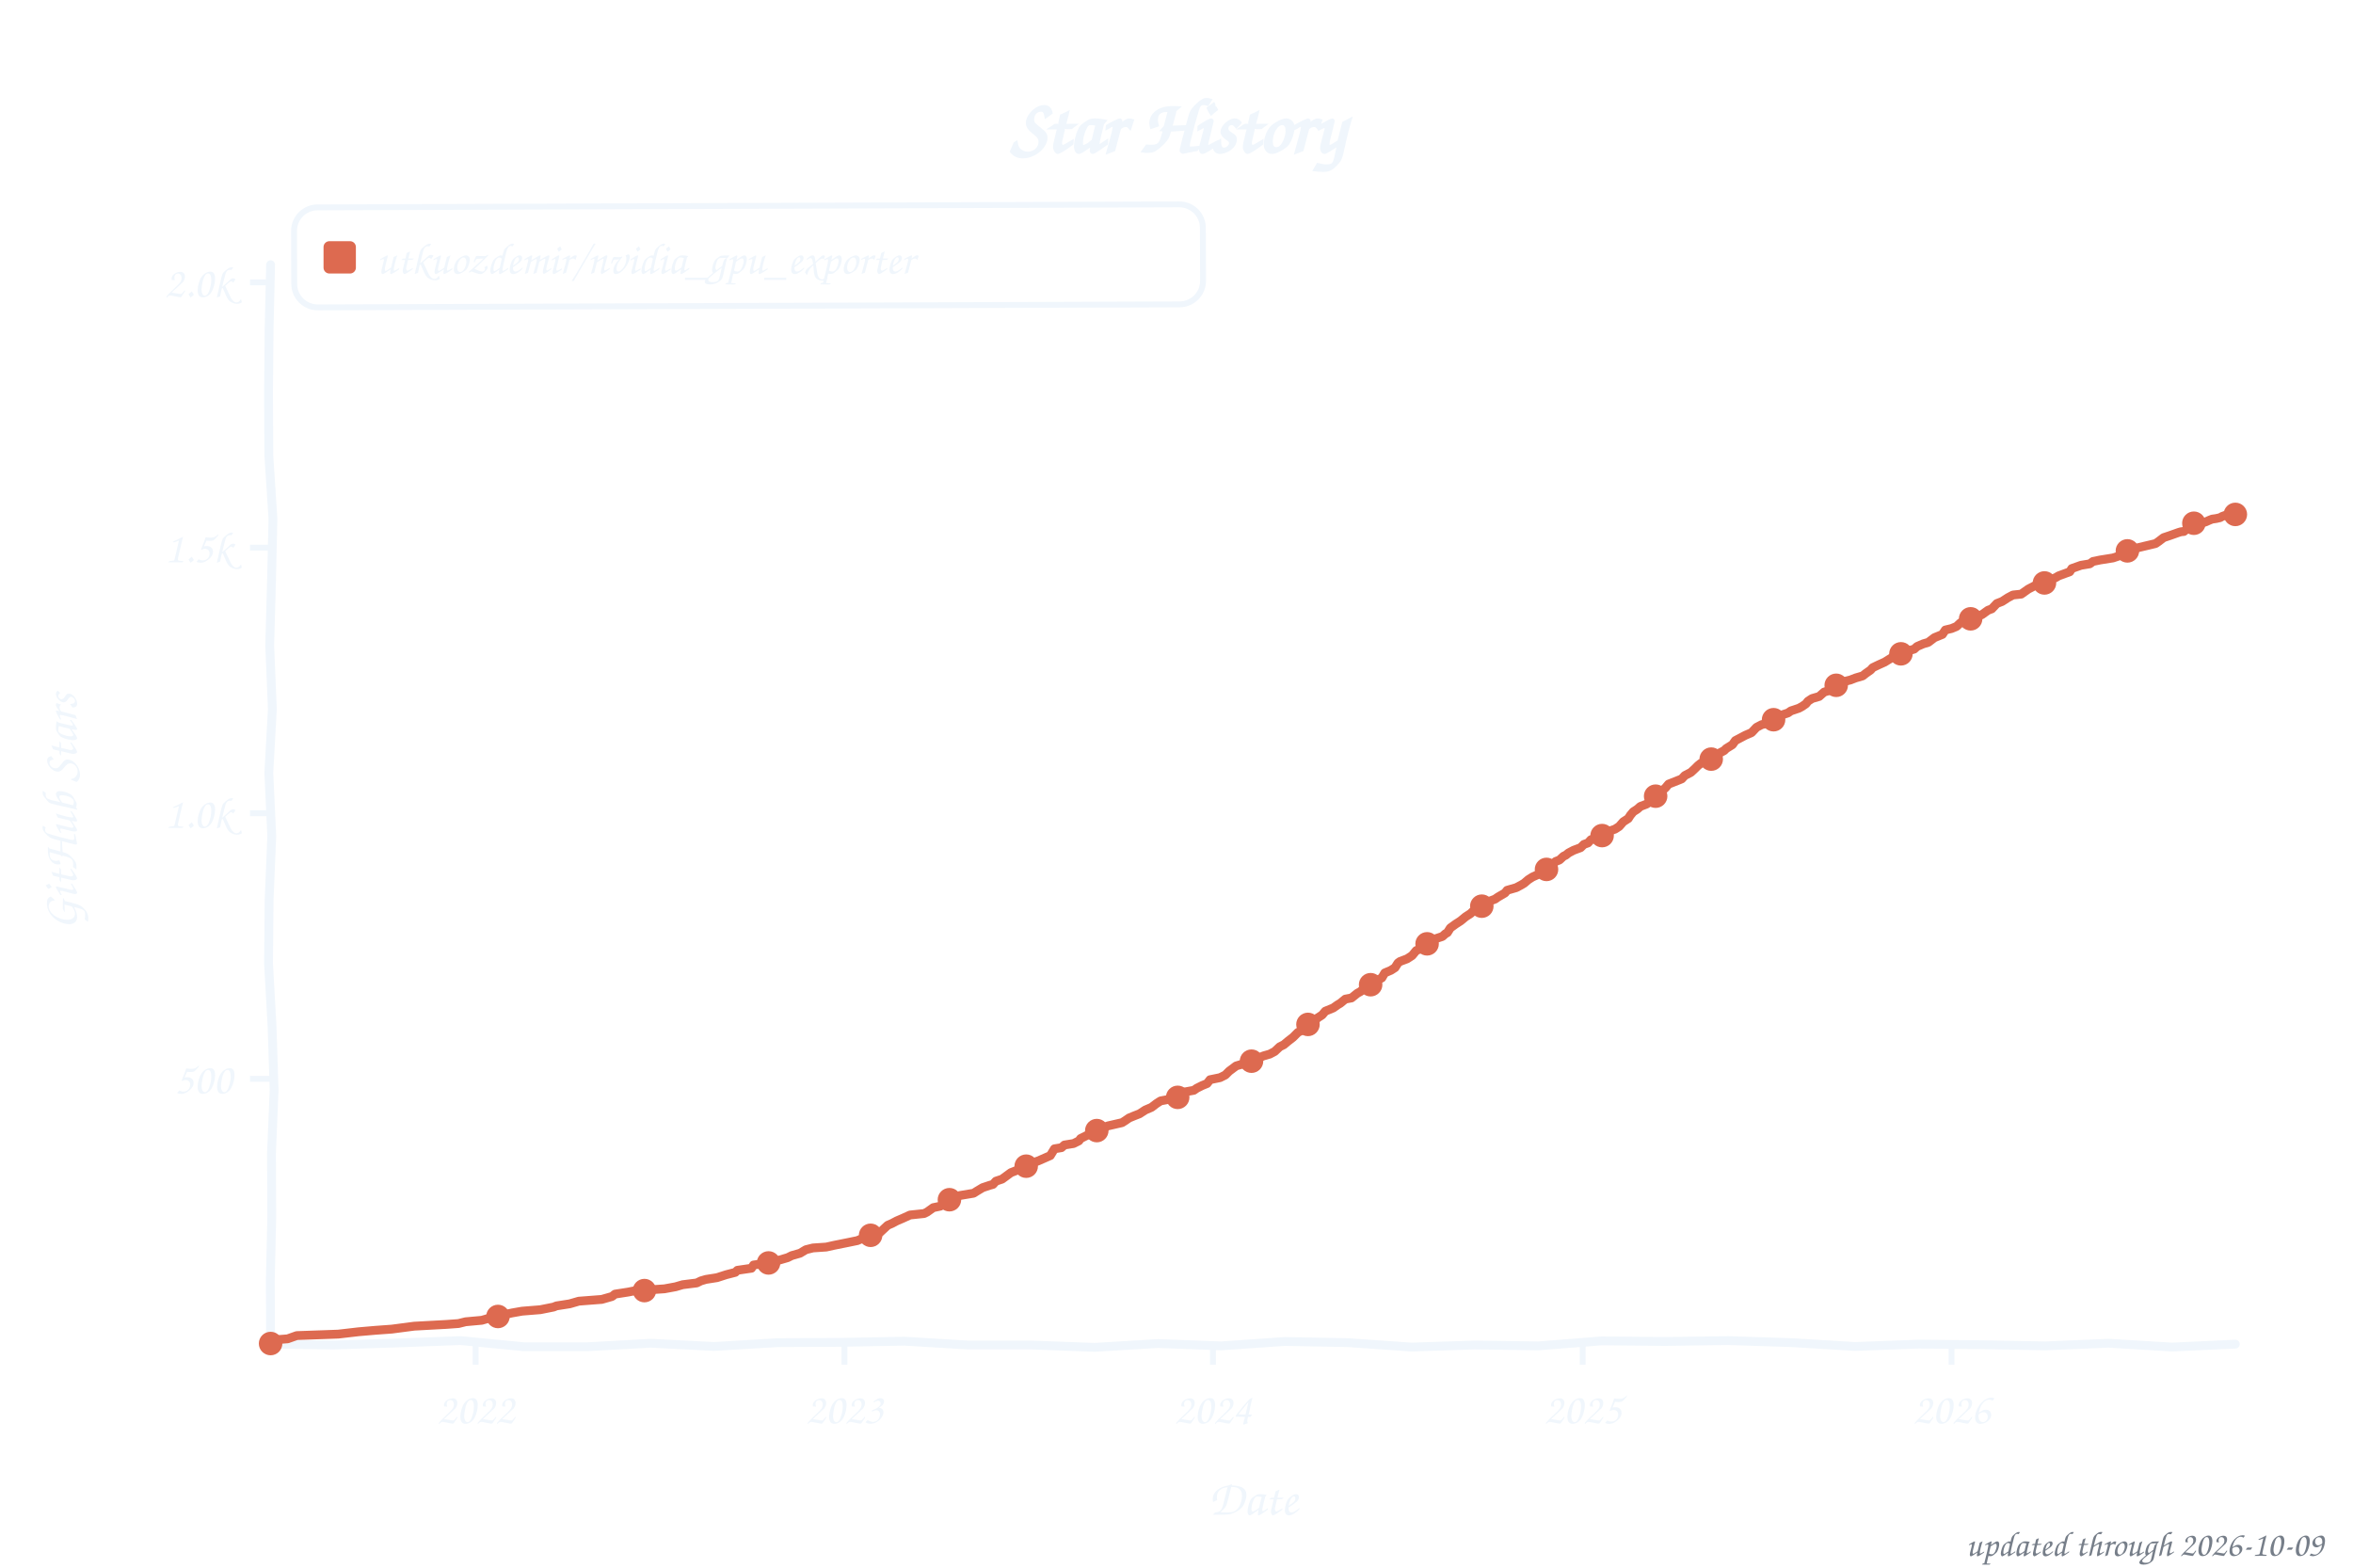
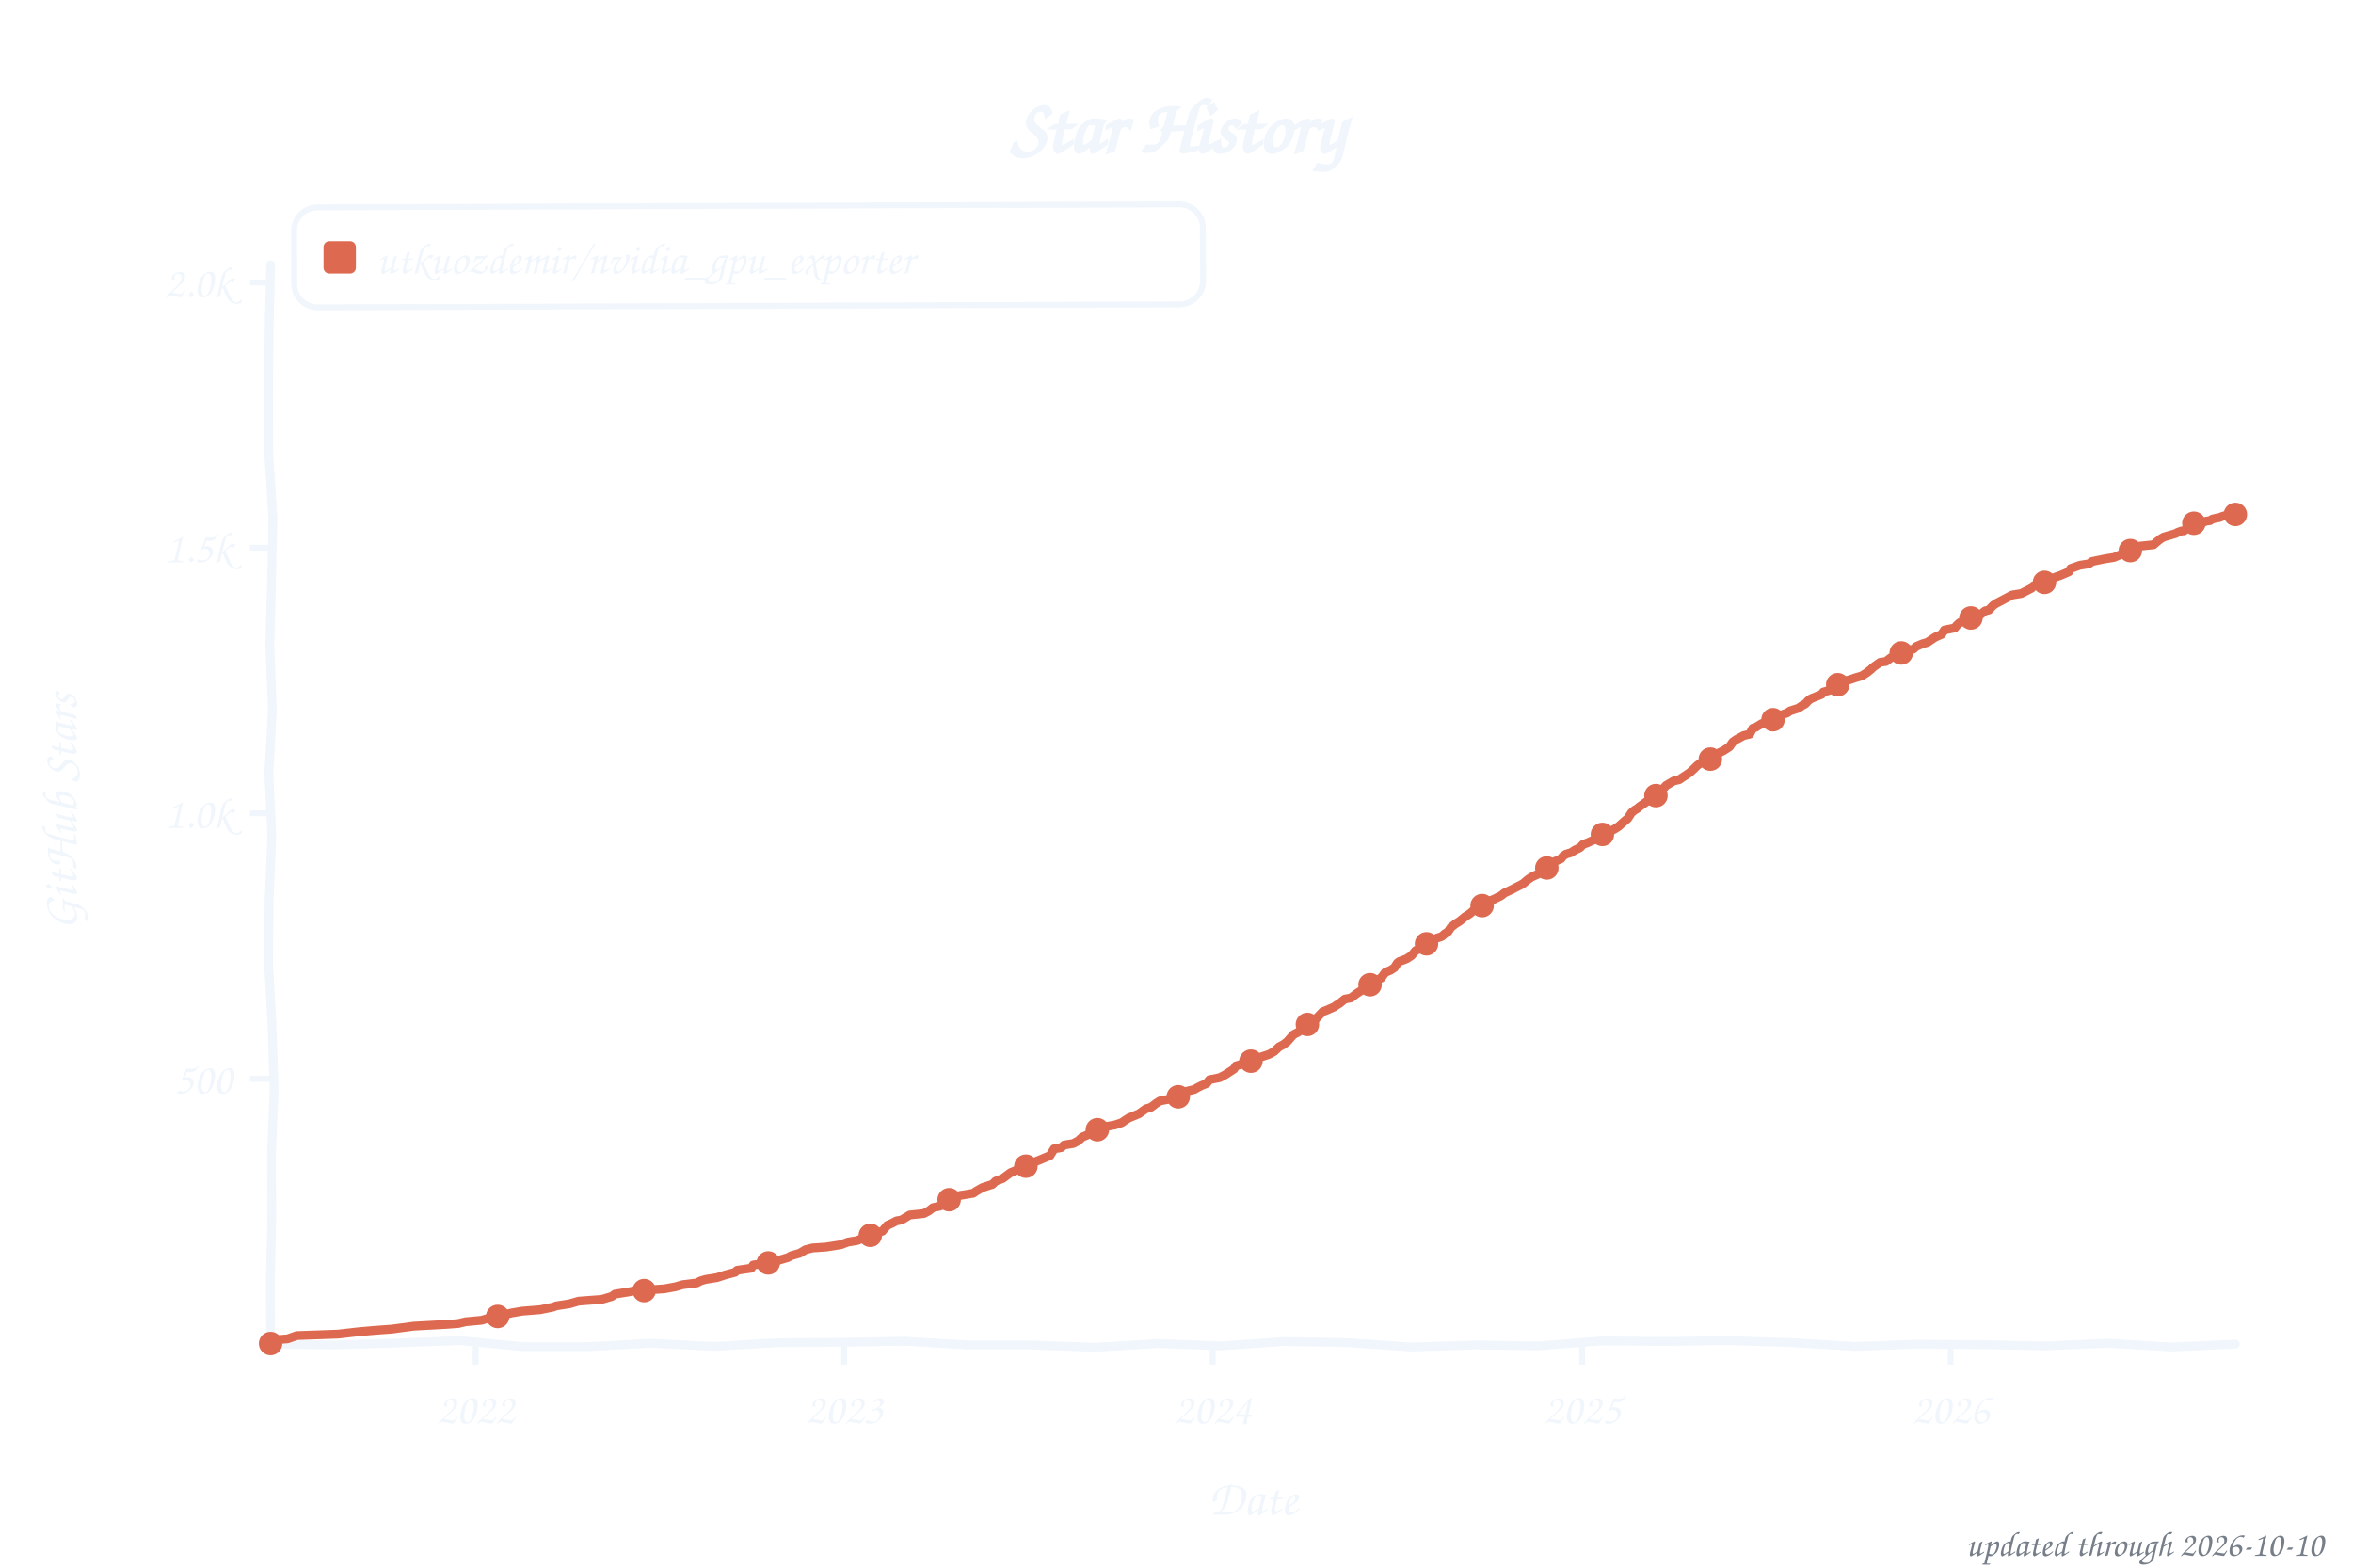
<svg xmlns="http://www.w3.org/2000/svg" width="800" height="533" viewBox="0 0 800 533" role="img" aria-label="Star history of utkuozdemir/nvidia_gpu_exporter">
  <style>text{font-family:"Comic Sans MS","Chalkboard SE","Comic Neue","Marker Felt",cursive}</style>
  <text x="400" y="52" font-size="26" font-weight="bold" text-anchor="middle" fill="#f0f6fc">Star History</text>
  <rect x="100" y="70" width="309" height="34" rx="8" fill="none" stroke="#f0f6fc" stroke-width="2" transform="rotate(-0.20 254 87)" />
  <rect x="110" y="82" width="11" height="11" rx="2" fill="#dd6a50" />
  <text x="128" y="93" font-size="15" fill="#f0f6fc" textLength="270" lengthAdjust="spacingAndGlyphs">utkuozdemir/nvidia_gpu_exporter</text>
  <line x1="85" y1="366.8" x2="92" y2="366.8" stroke="#f0f6fc" stroke-width="2" />
  <text x="79" y="371.8" font-size="15" text-anchor="end" fill="#f0f6fc">500</text>
  <line x1="85" y1="276.5" x2="92" y2="276.5" stroke="#f0f6fc" stroke-width="2" />
  <text x="79" y="281.5" font-size="15" text-anchor="end" fill="#f0f6fc">1.0k</text>
  <line x1="85" y1="186.2" x2="92" y2="186.2" stroke="#f0f6fc" stroke-width="2" />
  <text x="79" y="191.2" font-size="15" text-anchor="end" fill="#f0f6fc">1.5k</text>
  <line x1="85" y1="96.0" x2="92" y2="96.0" stroke="#f0f6fc" stroke-width="2" />
  <text x="79" y="101.0" font-size="15" text-anchor="end" fill="#f0f6fc">2.0k</text>
  <line x1="161.7" y1="457" x2="161.7" y2="464" stroke="#f0f6fc" stroke-width="2" />
  <text x="161.7" y="484" font-size="15" text-anchor="middle" fill="#f0f6fc">2022</text>
-   <line x1="287.1" y1="457" x2="287.1" y2="464" stroke="#f0f6fc" stroke-width="2" />
-   <text x="287.1" y="484" font-size="15" text-anchor="middle" fill="#f0f6fc">2023</text>
-   <line x1="412.4" y1="457" x2="412.4" y2="464" stroke="#f0f6fc" stroke-width="2" />
-   <text x="412.4" y="484" font-size="15" text-anchor="middle" fill="#f0f6fc">2024</text>
-   <line x1="538.1" y1="457" x2="538.1" y2="464" stroke="#f0f6fc" stroke-width="2" />
-   <text x="538.1" y="484" font-size="15" text-anchor="middle" fill="#f0f6fc">2025</text>
-   <line x1="663.5" y1="457" x2="663.5" y2="464" stroke="#f0f6fc" stroke-width="2" />
-   <text x="663.5" y="484" font-size="15" text-anchor="middle" fill="#f0f6fc">2026</text>
+   <line x1="287.0" y1="457" x2="287.0" y2="464" stroke="#f0f6fc" stroke-width="2" />
+   <text x="287.0" y="484" font-size="15" text-anchor="middle" fill="#f0f6fc">2023</text>
+   <line x1="412.3" y1="457" x2="412.3" y2="464" stroke="#f0f6fc" stroke-width="2" />
+   <text x="412.3" y="484" font-size="15" text-anchor="middle" fill="#f0f6fc">2024</text>
+   <line x1="537.9" y1="457" x2="537.9" y2="464" stroke="#f0f6fc" stroke-width="2" />
+   <text x="537.9" y="484" font-size="15" text-anchor="middle" fill="#f0f6fc">2025</text>
+   <line x1="663.2" y1="457" x2="663.2" y2="464" stroke="#f0f6fc" stroke-width="2" />
+   <text x="663.2" y="484" font-size="15" text-anchor="middle" fill="#f0f6fc">2026</text>
  <text x="426" y="515" font-size="17" text-anchor="middle" fill="#f0f6fc">Date</text>
  <text x="26" y="276" font-size="17" text-anchor="middle" fill="#f0f6fc" transform="rotate(-90 26 276)">GitHub Stars</text>
  <path d="M 92.0,90.0 L 91.5,111.6 L 91.3,133.2 L 91.4,154.8 L 92.8,176.4 L 92.3,197.9 L 91.7,219.5 L 92.6,241.1 L 91.4,262.7 L 92.4,284.3 L 91.5,305.9 L 91.3,327.5 L 92.5,349.1 L 93.2,370.6 L 92.3,392.2 L 92.4,413.8 L 91.9,435.4 L 92.0,457.0 L 113.5,457.3 L 135.1,456.6 L 156.6,455.8 L 178.2,457.9 L 199.7,457.9 L 221.3,456.7 L 242.8,457.8 L 264.4,456.5 L 285.9,456.4 L 307.5,456.0 L 329.0,457.3 L 350.6,457.3 L 372.1,458.1 L 393.7,456.8 L 415.2,457.6 L 436.8,456.1 L 458.3,456.5 L 479.9,458.0 L 501.4,457.3 L 523.0,457.6 L 544.5,455.9 L 566.1,456.1 L 587.6,455.8 L 609.2,456.5 L 630.7,457.8 L 652.3,457.0 L 673.8,457.2 L 695.4,457.6 L 716.9,456.7 L 738.5,458.0 L 760.0,457.0" fill="none" stroke="#f0f6fc" stroke-width="3" stroke-linecap="round" stroke-linejoin="round" />
-   <path d="M 92.0,456.8 L 92.7,455.6 L 97.8,455.2 L 100.9,454.1 L 115.0,453.6 L 121.9,452.8 L 127.7,452.3 L 133.2,451.9 L 140.8,450.9 L 151.8,450.3 L 155.9,450.0 L 158.3,449.4 L 163.8,448.9 L 167.6,447.8 L 172.7,446.7 L 174.1,446.4 L 177.5,445.8 L 183.7,445.3 L 188.2,444.4 L 189.2,444.0 L 193.7,443.3 L 196.8,442.4 L 204.6,441.8 L 208.1,440.8 L 209.1,440.0 L 213.6,439.3 L 215.6,438.9 L 225.9,438.2 L 229.7,437.5 L 232.1,436.8 L 236.9,436.2 L 238.3,435.5 L 240.0,435.0 L 243.8,434.4 L 246.9,433.4 L 250.0,432.6 L 250.7,431.9 L 255.5,431.2 L 256.2,430.1 L 261.3,429.4 L 263.7,428.8 L 267.8,427.6 L 269.2,426.9 L 272.0,426.1 L 274.0,424.9 L 276.4,424.3 L 280.9,424.0 L 283.6,423.4 L 288.1,422.5 L 291.5,421.8 L 293.6,420.9 L 295.7,420.4 L 297.0,419.8 L 299.1,419.1 L 301.8,416.6 L 303.2,416.0 L 304.9,415.1 L 307.0,414.2 L 309.4,413.1 L 314.2,412.6 L 315.2,412.1 L 317.3,410.6 L 319.7,410.1 L 321.1,409.0 L 322.8,407.9 L 324.5,407.5 L 326.2,406.5 L 331.0,405.7 L 332.1,405.0 L 334.1,403.8 L 336.5,403.0 L 337.6,402.7 L 338.6,401.6 L 340.7,400.9 L 343.7,398.7 L 345.5,398.0 L 346.8,397.3 L 348.9,396.5 L 351.0,395.4 L 353.0,394.7 L 357.1,392.9 L 358.5,390.6 L 360.9,390.2 L 361.9,389.3 L 365.0,388.8 L 366.8,387.9 L 367.4,387.1 L 369.8,385.9 L 370.5,385.3 L 372.6,384.6 L 373.3,384.1 L 375.7,383.2 L 376.7,382.8 L 381.5,381.7 L 382.6,381.0 L 383.9,380.1 L 385.6,379.4 L 387.4,378.7 L 389.4,377.4 L 391.5,376.5 L 393.2,375.2 L 394.6,374.3 L 399.4,373.4 L 401.1,372.5 L 402.1,371.4 L 405.9,370.7 L 406.9,370.0 L 408.7,369.1 L 410.4,368.4 L 411.4,367.1 L 414.8,366.4 L 416.6,365.5 L 417.9,364.2 L 420.3,362.4 L 424.1,361.3 L 424.8,361.0 L 426.5,360.4 L 427.9,359.7 L 429.6,359.0 L 431.7,358.4 L 433.4,357.5 L 435.1,355.9 L 436.5,355.2 L 437.8,354.1 L 439.6,352.7 L 441.3,351.0 L 442.3,350.5 L 443.7,349.2 L 444.7,348.3 L 446.8,347.6 L 447.8,346.2 L 449.5,345.1 L 450.6,343.8 L 453.3,342.7 L 454.7,341.7 L 455.7,341.1 L 457.4,339.7 L 459.5,339.3 L 461.5,337.7 L 462.6,337.1 L 464.0,335.7 L 466.7,333.7 L 468.4,333.2 L 469.8,332.5 L 470.8,330.8 L 472.9,329.9 L 474.3,329.0 L 475.3,327.4 L 476.0,326.9 L 478.4,326.0 L 480.1,324.9 L 481.5,323.2 L 483.2,322.5 L 484.2,321.6 L 486.3,320.2 L 488.3,319.1 L 490.4,318.4 L 491.4,317.5 L 492.1,317.1 L 493.1,315.5 L 494.9,314.2 L 496.6,313.1 L 498.3,311.7 L 500.0,310.6 L 500.7,309.9 L 502.1,309.2 L 502.8,308.3 L 506.2,306.5 L 508.3,305.7 L 509.3,305.0 L 511.7,303.6 L 512.4,302.7 L 515.5,301.8 L 517.2,300.9 L 518.2,300.3 L 519.6,299.1 L 521.0,298.2 L 523.0,297.3 L 524.1,296.5 L 526.1,295.1 L 527.8,294.0 L 528.9,292.9 L 530.2,292.4 L 531.6,291.1 L 532.3,290.8 L 533.3,290.0 L 535.0,289.1 L 537.4,288.2 L 538.5,287.1 L 539.9,286.6 L 540.9,285.5 L 543.6,284.6 L 545.0,283.7 L 546.0,283.0 L 549.1,281.9 L 550.5,281.0 L 551.9,279.4 L 553.6,278.3 L 554.3,277.2 L 555.3,276.0 L 556.7,275.1 L 557.7,274.2 L 559.8,273.4 L 561.8,272.0 L 562.9,270.7 L 563.5,270.4 L 564.9,269.1 L 566.3,267.8 L 567.3,266.6 L 571.1,265.1 L 571.8,264.8 L 572.8,263.7 L 574.9,262.6 L 576.3,261.3 L 577.3,260.3 L 578.3,259.5 L 580.7,258.8 L 581.8,258.1 L 582.8,257.4 L 584.5,256.1 L 586.2,255.2 L 586.9,254.5 L 589.0,253.2 L 590.0,251.8 L 591.7,250.9 L 593.4,250.0 L 595.5,249.1 L 597.2,247.3 L 598.9,246.4 L 602.4,245.5 L 603.0,244.7 L 605.8,243.1 L 607.9,242.4 L 608.9,241.7 L 611.6,240.8 L 612.7,240.2 L 614.0,239.3 L 614.7,238.4 L 616.1,237.5 L 618.5,236.8 L 620.2,235.3 L 621.9,234.8 L 623.7,234.1 L 625.4,232.1 L 627.1,231.7 L 629.1,231.2 L 630.9,230.5 L 633.3,229.8 L 634.3,229.0 L 636.0,227.8 L 636.7,227.0 L 638.8,226.0 L 640.8,225.1 L 643.2,223.6 L 644.6,223.1 L 646.0,222.5 L 647.0,221.8 L 650.8,220.7 L 651.8,219.8 L 653.9,218.9 L 655.6,218.4 L 657.7,216.8 L 660.4,215.7 L 661.4,214.2 L 663.5,213.7 L 665.2,213.0 L 666.6,211.7 L 669.0,210.8 L 670.0,210.4 L 672.4,209.5 L 673.8,209.0 L 675.9,207.5 L 677.2,207.0 L 678.9,205.2 L 680.7,204.5 L 682.7,203.2 L 684.4,202.3 L 687.2,202.0 L 689.6,200.3 L 691.7,199.2 L 694.4,198.7 L 696.1,197.6 L 697.1,197.1 L 698.9,196.4 L 699.9,195.8 L 703.7,194.4 L 704.4,193.3 L 707.5,192.2 L 710.5,191.7 L 711.6,190.9 L 714.0,190.4 L 718.4,189.7 L 720.2,189.1 L 723.3,187.3 L 725.0,187.0 L 727.0,186.2 L 730.8,185.3 L 732.9,184.8 L 733.9,184.1 L 735.6,182.8 L 737.7,182.1 L 740.8,181.0 L 741.5,180.8 L 742.5,180.7 L 743.9,179.6 L 744.9,179.0 L 745.9,177.9 L 746.9,177.6 L 748.0,177.2 L 749.4,177.6 L 750.0,177.4 L 751.1,176.9 L 752.1,176.5 L 753.5,176.3 L 754.8,176.0 L 755.5,175.6 L 756.6,175.2 L 757.9,174.9 L 758.6,174.5 L 760.0,174.9" fill="none" stroke="#dd6a50" stroke-width="3" stroke-linecap="round" stroke-linejoin="round" />
+   <path d="M 92.0,456.8 L 92.7,455.6 L 97.8,455.2 L 100.9,454.1 L 115.0,453.6 L 121.9,452.8 L 127.7,452.3 L 133.2,451.9 L 140.7,450.9 L 151.7,450.3 L 155.8,450.0 L 158.3,449.4 L 163.7,448.9 L 167.5,447.8 L 172.7,446.7 L 174.0,446.4 L 177.5,445.8 L 183.7,445.3 L 188.1,444.4 L 189.1,444.0 L 193.6,443.3 L 196.7,442.4 L 204.6,441.8 L 208.0,440.8 L 209.1,440.0 L 213.5,439.3 L 215.6,438.9 L 225.9,438.2 L 229.7,437.5 L 232.1,436.8 L 236.9,436.2 L 238.2,435.5 L 239.9,435.0 L 243.7,434.4 L 246.8,433.4 L 249.9,432.6 L 250.6,431.9 L 255.4,431.2 L 256.1,430.1 L 261.2,429.4 L 264.7,428.5 L 267.8,427.6 L 269.1,426.9 L 271.9,426.1 L 273.9,424.9 L 276.3,424.3 L 280.8,424.0 L 285.9,423.2 L 288.3,422.3 L 291.4,421.8 L 293.5,420.9 L 295.6,420.4 L 297.6,419.3 L 300.0,418.6 L 301.7,416.6 L 303.1,416.0 L 304.8,415.1 L 306.5,414.8 L 309.3,413.1 L 314.1,412.6 L 315.8,411.7 L 317.2,410.6 L 319.6,410.1 L 321.0,409.0 L 322.7,407.9 L 324.4,407.5 L 326.1,406.5 L 330.9,405.7 L 331.9,405.0 L 334.0,403.8 L 336.4,403.0 L 337.4,402.7 L 338.5,401.6 L 340.9,400.7 L 343.6,398.7 L 345.3,398.0 L 346.7,397.3 L 348.8,396.5 L 350.8,395.4 L 353.2,394.5 L 357.0,392.9 L 358.4,390.6 L 360.8,390.2 L 361.8,389.3 L 364.9,388.8 L 366.6,387.9 L 368.0,386.6 L 369.7,385.9 L 370.4,385.3 L 372.5,384.6 L 373.1,384.1 L 376.2,383.0 L 379.0,382.5 L 381.4,381.7 L 382.4,381.0 L 383.8,380.1 L 385.5,379.4 L 387.2,378.7 L 389.6,377.0 L 391.3,376.5 L 393.0,375.2 L 394.4,374.3 L 399.2,373.4 L 400.9,372.5 L 402.0,371.4 L 406.1,370.4 L 407.1,369.8 L 408.5,369.1 L 410.2,368.4 L 411.2,367.1 L 414.7,366.4 L 416.4,365.5 L 419.5,363.5 L 420.2,362.4 L 423.9,361.3 L 424.6,361.0 L 426.3,360.4 L 427.7,359.7 L 431.1,358.6 L 431.8,358.3 L 433.2,357.5 L 434.9,355.9 L 436.3,355.2 L 437.7,354.1 L 439.7,351.8 L 441.4,350.9 L 442.5,350.1 L 443.5,349.2 L 444.5,348.3 L 446.6,347.6 L 447.6,346.2 L 449.7,344.0 L 450.7,343.6 L 453.5,342.4 L 454.5,341.7 L 455.5,341.1 L 457.2,339.7 L 459.3,339.3 L 461.4,337.7 L 463.1,336.6 L 464.1,335.5 L 466.5,333.7 L 468.2,333.2 L 469.6,332.5 L 471.0,330.6 L 472.7,329.9 L 474.1,329.0 L 475.1,327.4 L 475.8,326.9 L 478.2,326.0 L 479.9,324.9 L 481.3,323.2 L 483.0,322.5 L 484.4,321.4 L 486.1,320.2 L 488.1,319.1 L 490.2,318.4 L 491.2,317.5 L 492.3,316.8 L 493.3,315.3 L 494.7,314.2 L 496.4,313.1 L 498.1,311.7 L 499.8,310.6 L 500.8,309.7 L 501.9,309.2 L 503.9,307.9 L 506.0,306.5 L 508.0,305.7 L 510.4,304.5 L 511.5,303.6 L 513.9,302.5 L 515.2,301.8 L 517.0,300.9 L 518.0,300.3 L 519.4,299.1 L 520.7,298.2 L 523.1,297.1 L 525.2,296.0 L 525.9,295.1 L 527.6,294.0 L 528.6,292.9 L 530.7,292.0 L 531.4,291.1 L 532.4,290.4 L 534.1,289.9 L 535.5,289.0 L 537.2,288.2 L 538.2,287.1 L 539.6,286.6 L 542.7,285.2 L 544.4,284.1 L 545.1,283.4 L 547.5,282.6 L 548.9,281.9 L 550.3,281.0 L 552.3,279.2 L 553.4,278.3 L 554.7,276.3 L 555.8,275.4 L 556.4,275.1 L 557.5,274.2 L 559.9,272.5 L 561.6,272.0 L 562.6,270.7 L 564.0,269.6 L 564.7,269.1 L 566.4,267.1 L 569.1,265.5 L 570.9,265.1 L 571.9,264.4 L 573.3,263.5 L 574.6,262.6 L 576.0,261.3 L 577.0,260.3 L 578.1,259.5 L 580.5,258.8 L 581.8,257.5 L 583.2,257.2 L 584.2,256.1 L 586.0,255.2 L 588.0,253.9 L 589.1,252.3 L 590.4,251.4 L 592.8,250.1 L 594.9,249.6 L 595.9,247.6 L 596.9,247.3 L 599.0,246.0 L 602.1,245.5 L 603.5,244.4 L 605.5,243.1 L 607.6,242.4 L 608.6,241.7 L 611.4,240.8 L 612.7,239.9 L 613.8,239.3 L 614.8,238.2 L 615.8,237.5 L 619.3,236.1 L 619.9,235.3 L 621.7,234.8 L 624.1,233.0 L 625.1,232.1 L 627.8,231.4 L 629.2,231.0 L 630.6,230.5 L 633.0,229.8 L 634.7,228.7 L 636.1,227.6 L 636.8,226.9 L 639.2,225.2 L 641.2,224.9 L 642.9,223.6 L 645.0,222.7 L 646.0,222.3 L 647.8,221.4 L 650.5,220.7 L 651.5,219.8 L 653.6,218.9 L 655.3,218.4 L 658.0,216.6 L 660.1,215.7 L 661.1,214.2 L 664.6,213.5 L 665.3,212.6 L 666.3,211.7 L 669.4,210.6 L 670.4,209.9 L 672.8,209.4 L 674.9,207.7 L 676.2,207.4 L 677.6,205.9 L 678.6,205.2 L 680.7,204.1 L 682.4,203.2 L 684.1,202.3 L 687.2,201.8 L 690.7,200.0 L 691.3,199.2 L 694.1,198.7 L 696.5,197.4 L 697.2,196.9 L 698.9,196.2 L 700.6,195.6 L 703.4,194.4 L 704.0,193.3 L 707.1,192.2 L 710.2,191.7 L 711.3,190.9 L 715.7,190.0 L 718.8,189.5 L 720.9,188.6 L 722.9,187.3 L 725.0,186.8 L 727.4,185.7 L 732.2,185.2 L 733.2,184.3 L 734.6,183.2 L 735.6,182.6 L 739.7,181.4 L 740.4,181.0 L 741.8,180.5 L 742.5,180.5 L 743.5,179.6 L 744.6,179.0 L 745.6,177.9 L 747.3,177.2 L 748.0,177.2 L 749.0,177.6 L 750.0,177.2 L 751.4,177.0 L 752.1,176.5 L 753.8,176.1 L 754.5,176.0 L 755.5,175.6 L 756.9,175.2 L 757.6,174.9 L 758.6,174.5 L 760.0,174.9" fill="none" stroke="#dd6a50" stroke-width="3" stroke-linecap="round" stroke-linejoin="round" />
  <circle cx="92.0" cy="456.8" r="4" fill="#dd6a50" />
-   <circle cx="169.3" cy="447.6" r="4" fill="#dd6a50" />
-   <circle cx="219.1" cy="438.8" r="4" fill="#dd6a50" />
-   <circle cx="261.3" cy="429.4" r="4" fill="#dd6a50" />
-   <circle cx="296.0" cy="420.0" r="4" fill="#dd6a50" />
-   <circle cx="322.8" cy="407.9" r="4" fill="#dd6a50" />
-   <circle cx="348.9" cy="396.5" r="4" fill="#dd6a50" />
-   <circle cx="372.9" cy="384.4" r="4" fill="#dd6a50" />
-   <circle cx="400.4" cy="373.1" r="4" fill="#dd6a50" />
-   <circle cx="425.5" cy="360.8" r="4" fill="#dd6a50" />
-   <circle cx="444.7" cy="348.3" r="4" fill="#dd6a50" />
-   <circle cx="466.0" cy="334.8" r="4" fill="#dd6a50" />
-   <circle cx="485.2" cy="320.9" r="4" fill="#dd6a50" />
-   <circle cx="503.8" cy="308.1" r="4" fill="#dd6a50" />
-   <circle cx="525.8" cy="295.6" r="4" fill="#dd6a50" />
-   <circle cx="544.7" cy="284.1" r="4" fill="#dd6a50" />
-   <circle cx="562.9" cy="270.7" r="4" fill="#dd6a50" />
-   <circle cx="581.8" cy="258.1" r="4" fill="#dd6a50" />
-   <circle cx="603.0" cy="244.7" r="4" fill="#dd6a50" />
-   <circle cx="624.3" cy="233.0" r="4" fill="#dd6a50" />
-   <circle cx="646.3" cy="222.3" r="4" fill="#dd6a50" />
-   <circle cx="670.0" cy="210.4" r="4" fill="#dd6a50" />
-   <circle cx="695.1" cy="198.2" r="4" fill="#dd6a50" />
-   <circle cx="723.3" cy="187.3" r="4" fill="#dd6a50" />
+   <circle cx="169.2" cy="447.6" r="4" fill="#dd6a50" />
+   <circle cx="219.0" cy="438.8" r="4" fill="#dd6a50" />
+   <circle cx="261.2" cy="429.4" r="4" fill="#dd6a50" />
+   <circle cx="295.9" cy="420.0" r="4" fill="#dd6a50" />
+   <circle cx="322.7" cy="407.9" r="4" fill="#dd6a50" />
+   <circle cx="348.8" cy="396.5" r="4" fill="#dd6a50" />
+   <circle cx="373.1" cy="384.1" r="4" fill="#dd6a50" />
+   <circle cx="400.6" cy="372.9" r="4" fill="#dd6a50" />
+   <circle cx="425.3" cy="360.8" r="4" fill="#dd6a50" />
+   <circle cx="444.5" cy="348.3" r="4" fill="#dd6a50" />
+   <circle cx="465.8" cy="334.8" r="4" fill="#dd6a50" />
+   <circle cx="485.0" cy="320.9" r="4" fill="#dd6a50" />
+   <circle cx="503.9" cy="307.9" r="4" fill="#dd6a50" />
+   <circle cx="525.9" cy="295.1" r="4" fill="#dd6a50" />
+   <circle cx="544.8" cy="283.7" r="4" fill="#dd6a50" />
+   <circle cx="563.0" cy="270.5" r="4" fill="#dd6a50" />
+   <circle cx="581.5" cy="258.1" r="4" fill="#dd6a50" />
+   <circle cx="602.8" cy="244.7" r="4" fill="#dd6a50" />
+   <circle cx="624.8" cy="232.8" r="4" fill="#dd6a50" />
+   <circle cx="646.4" cy="222.0" r="4" fill="#dd6a50" />
+   <circle cx="670.1" cy="210.1" r="4" fill="#dd6a50" />
+   <circle cx="695.1" cy="198.0" r="4" fill="#dd6a50" />
+   <circle cx="724.3" cy="187.2" r="4" fill="#dd6a50" />
  <circle cx="745.9" cy="177.9" r="4" fill="#dd6a50" />
  <circle cx="760.0" cy="174.9" r="4" fill="#dd6a50" />
-   <text x="790" y="529" font-size="12" text-anchor="end" fill="#767e89">updated through 2026-10-09</text>
+   <text x="790" y="529" font-size="12" text-anchor="end" fill="#767e89">updated through 2026-10-10</text>
</svg>
